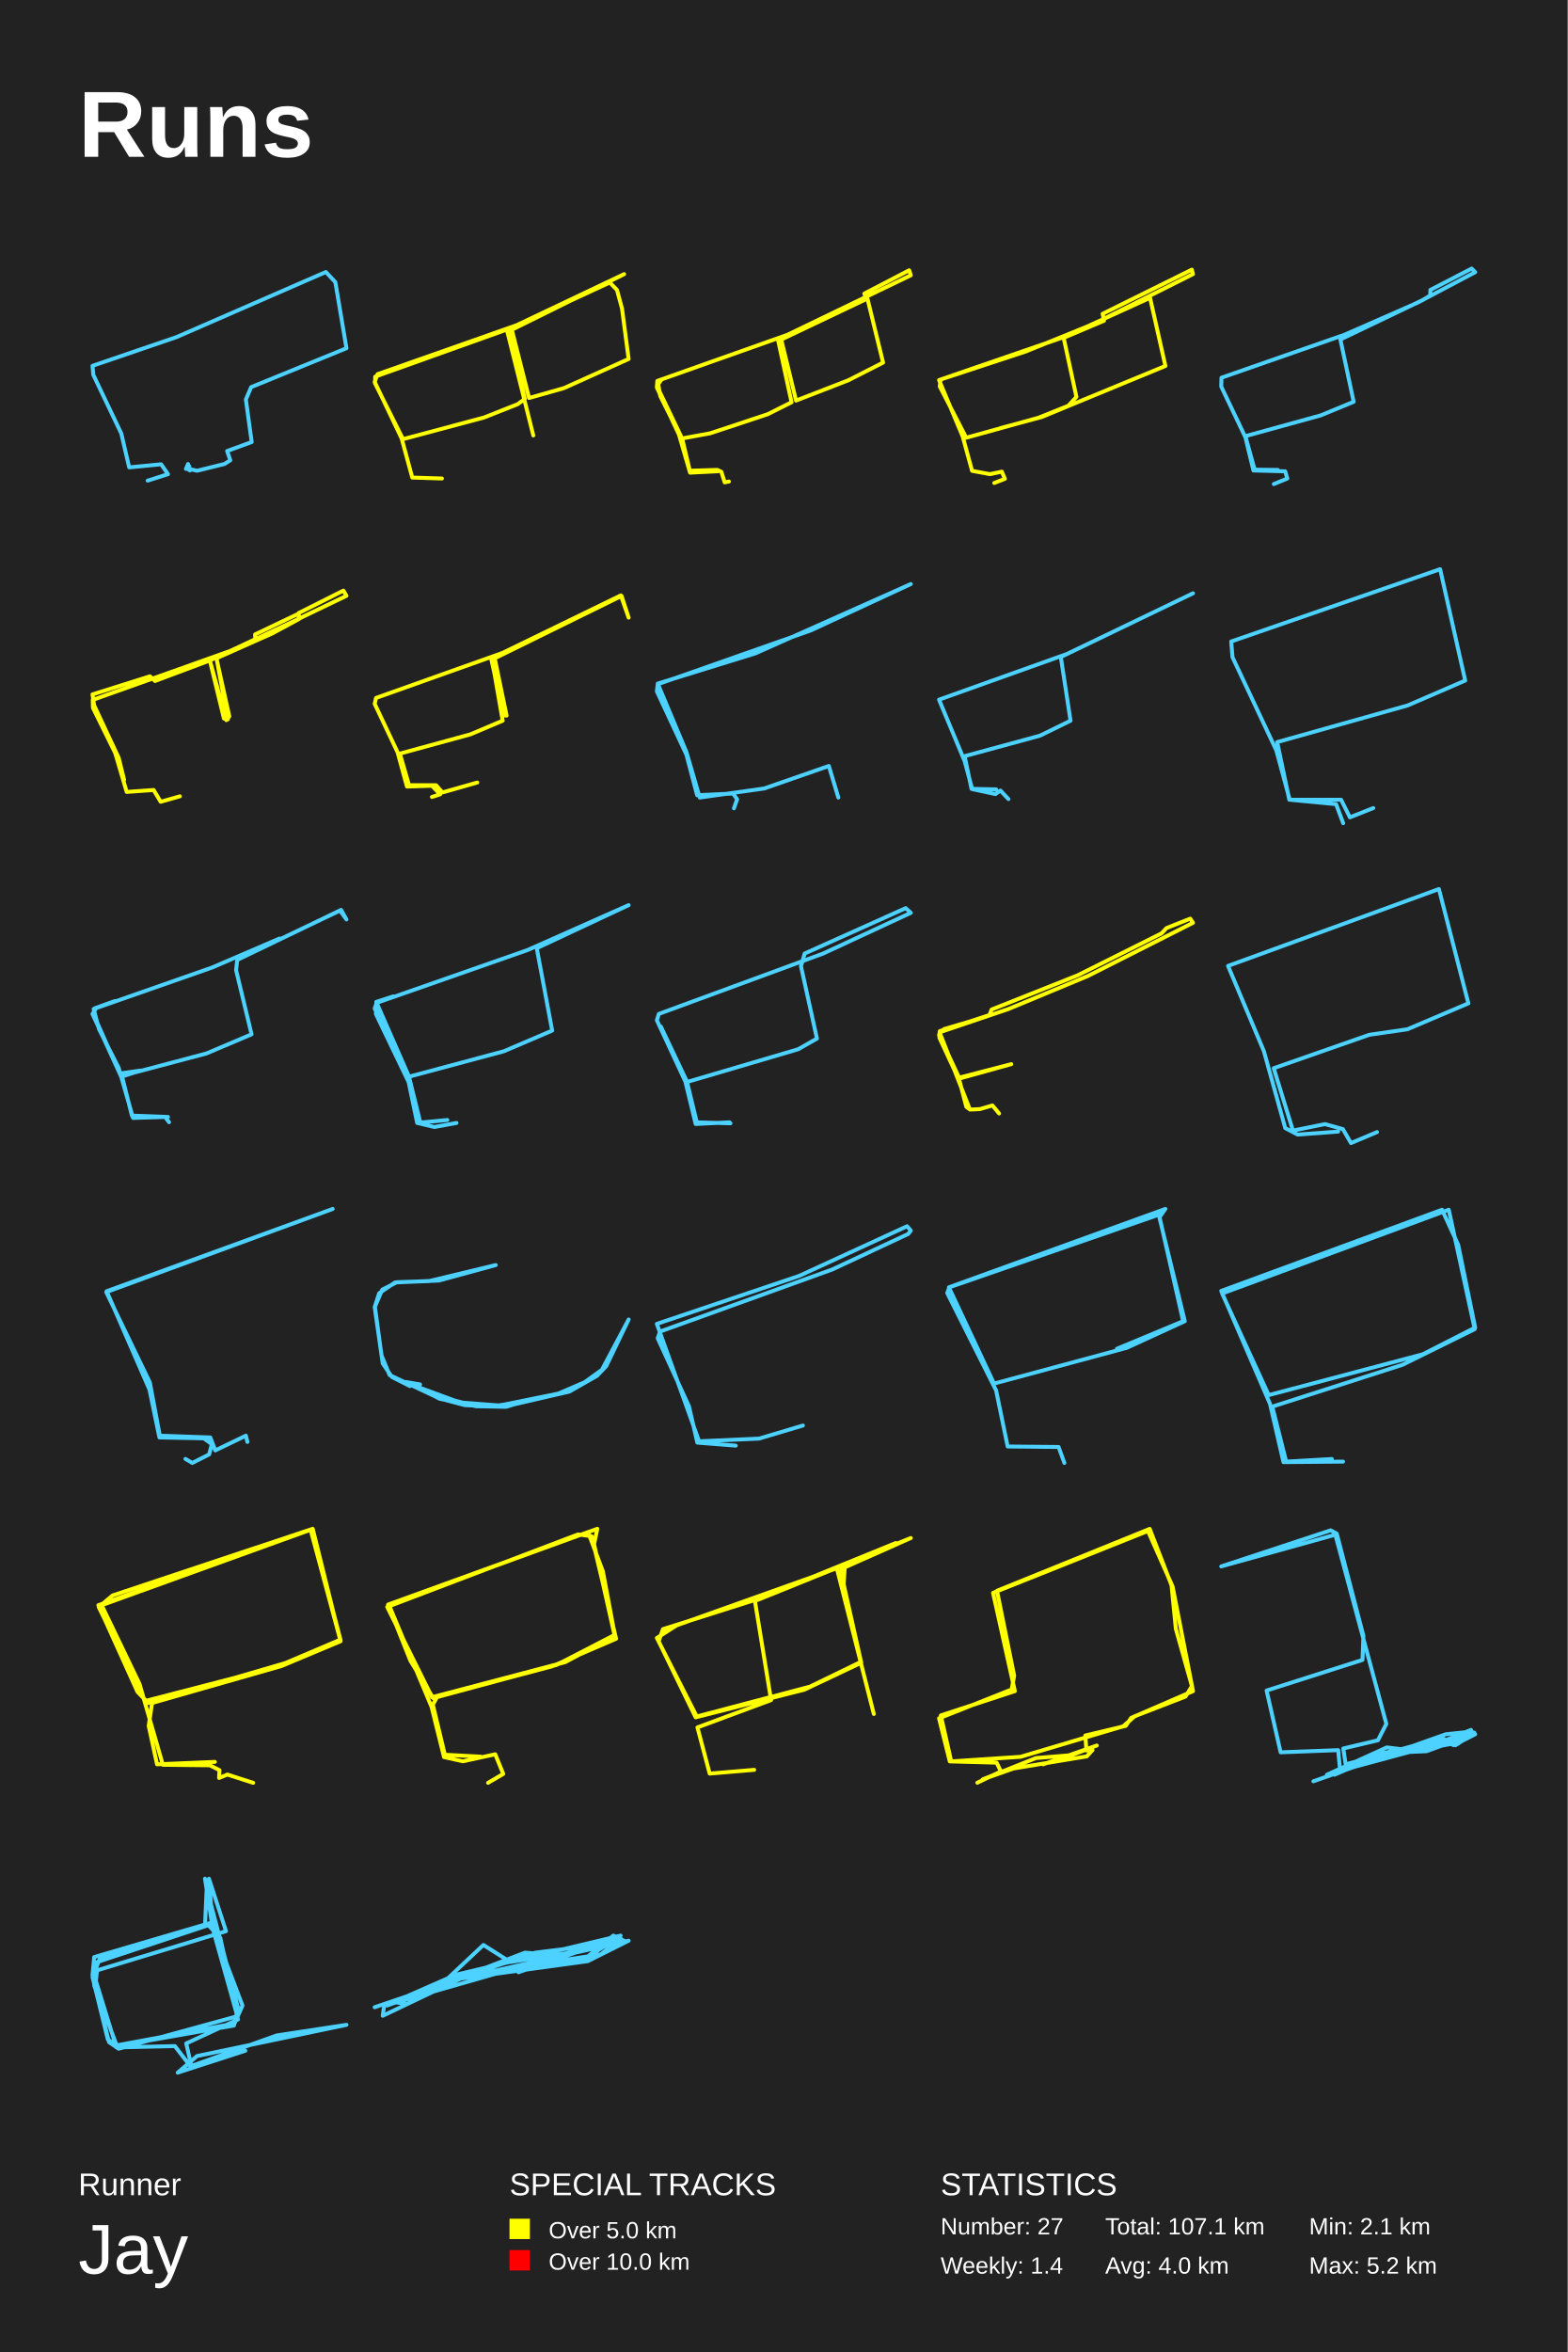
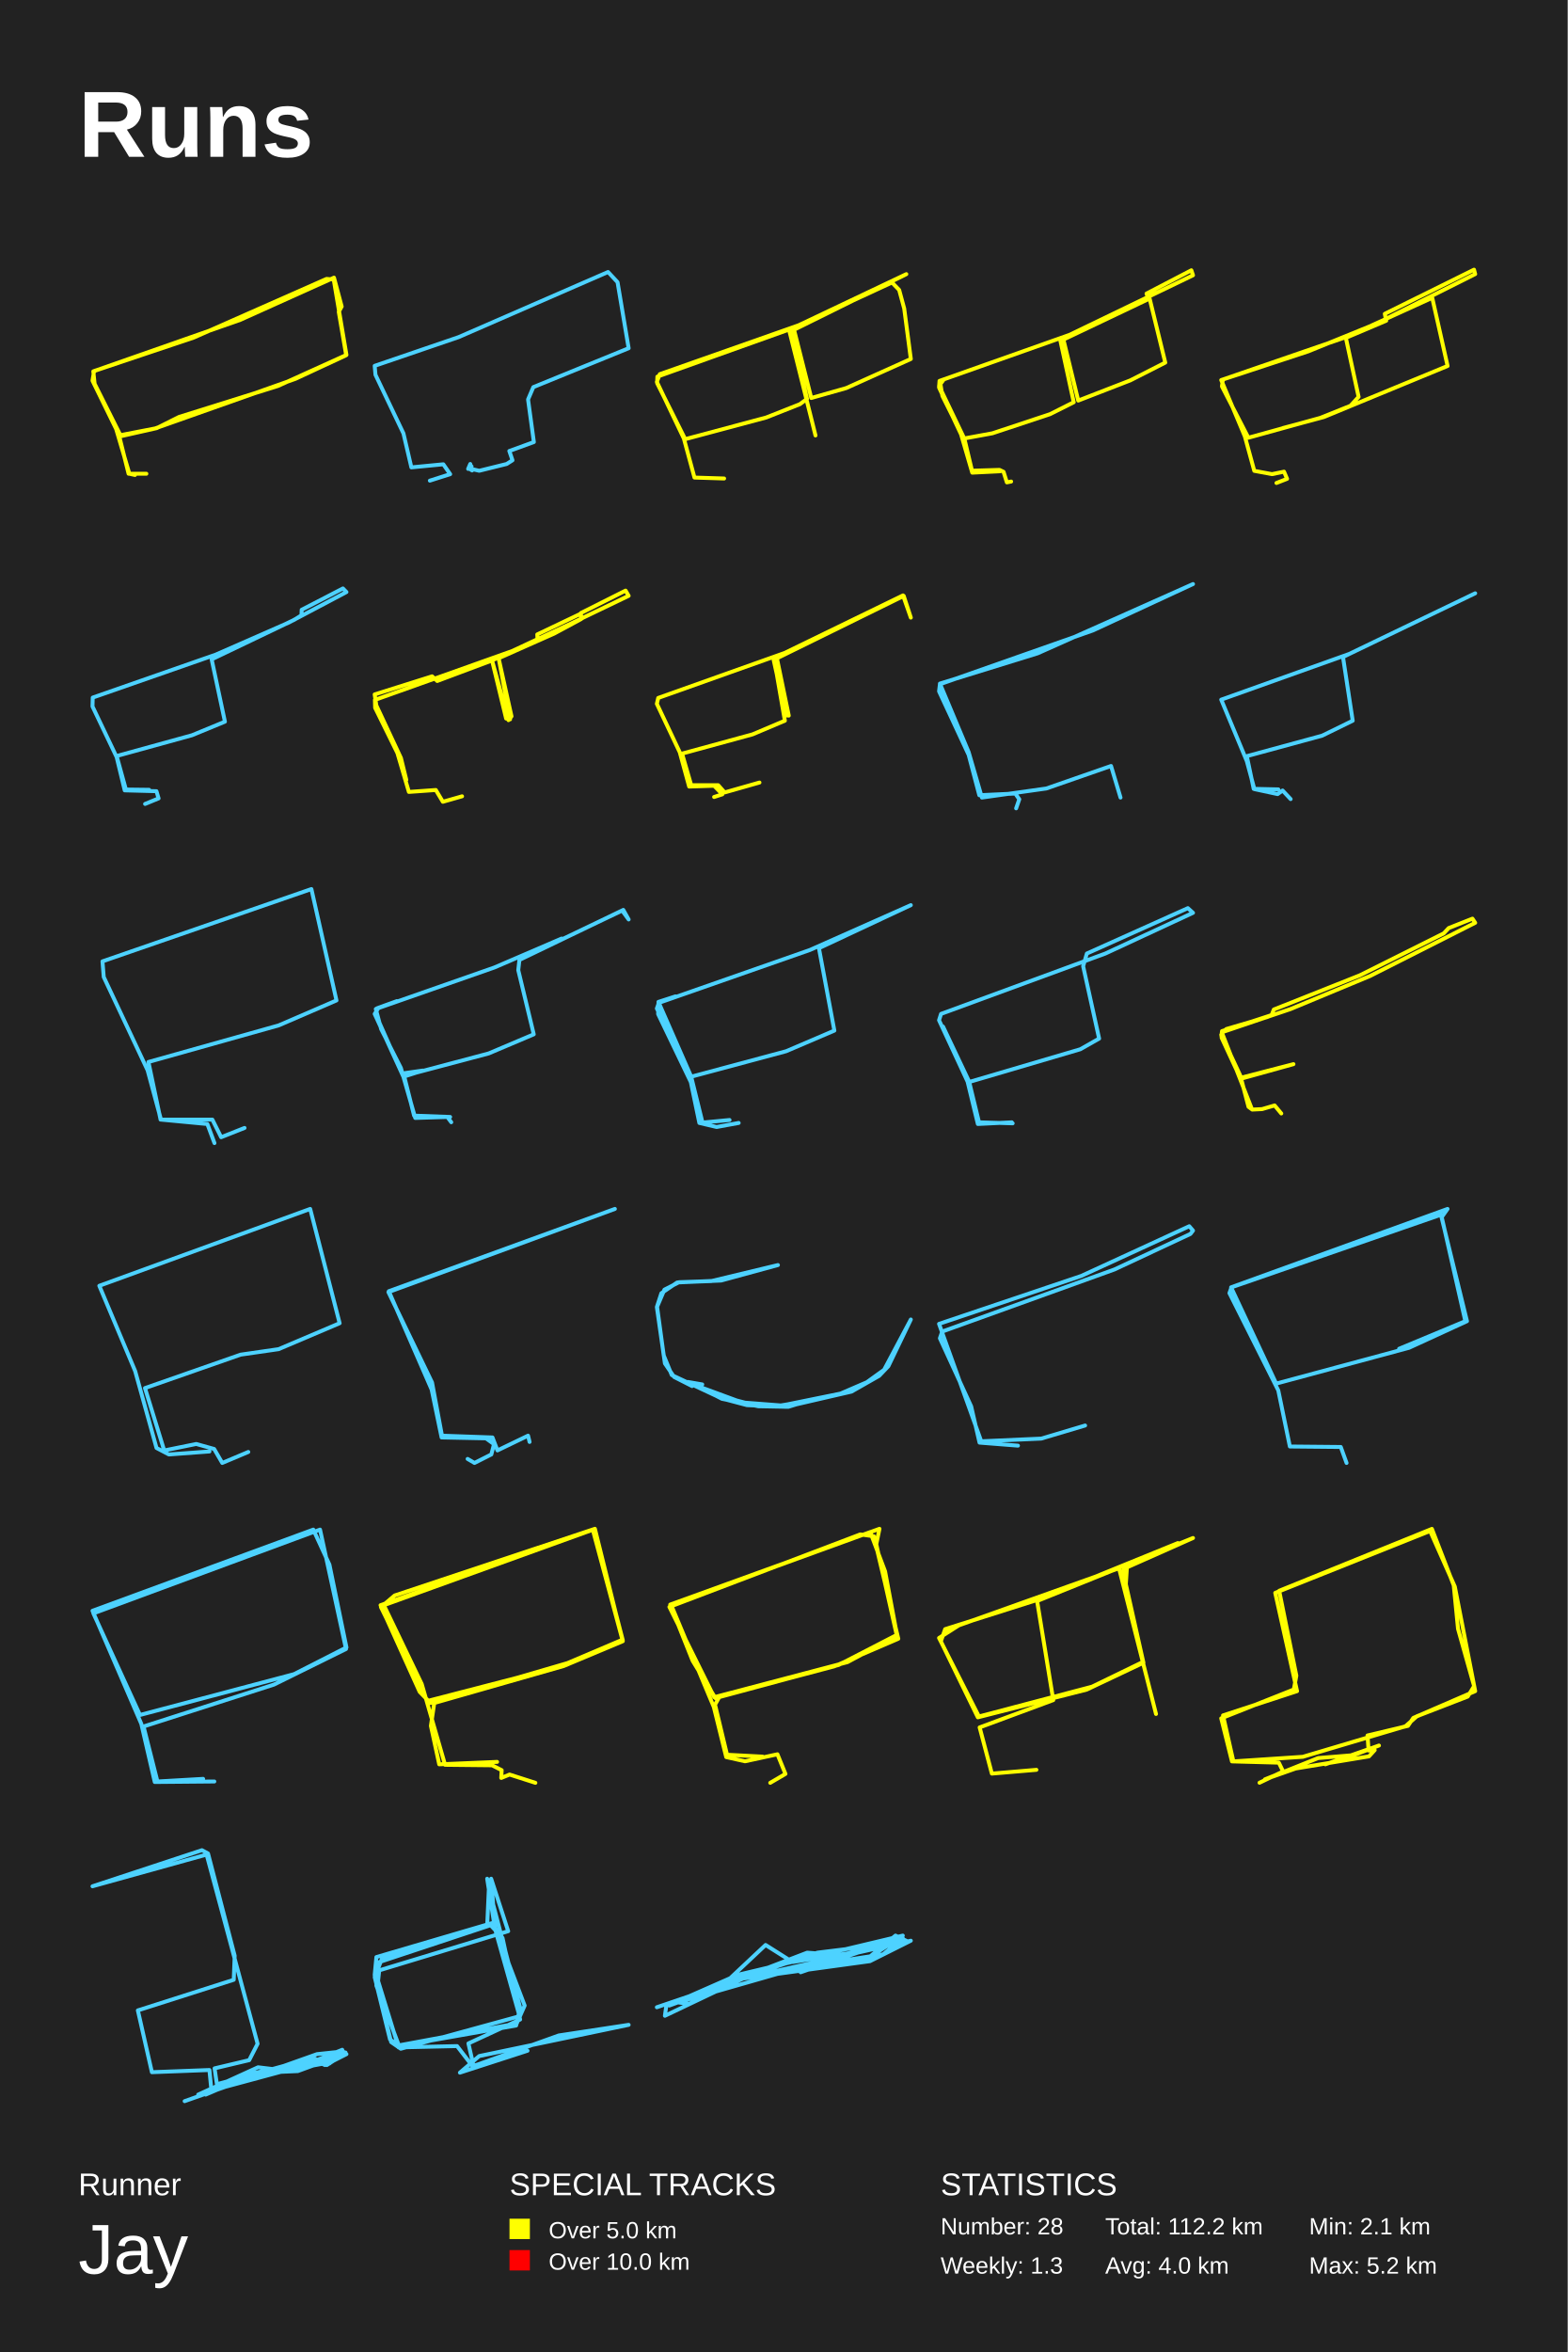
<svg xmlns="http://www.w3.org/2000/svg" baseProfile="full" height="300mm" version="1.1" viewBox="0,0,200,300" width="200mm">
  <defs />
  <rect fill="#222222" height="300" width="200" x="0" y="0" />
  <text fill="#FFFFFF" style="font-size:12px; font-family:Arial; font-weight:bold;" x="10" y="20">Runs</text>
  <text fill="#FFFFFF" style="font-size:4px; font-family:Arial" x="10" y="280">Runner</text>
  <text fill="#FFFFFF" style="font-size:9px; font-family:Arial" x="10" y="290">Jay</text>
  <text fill="#FFFFFF" style="font-size:4px; font-family:Arial" x="65" y="280">SPECIAL TRACKS</text>
  <rect fill="yellow" height="2.6" width="2.6" x="65" y="283" />
  <text fill="#FFFFFF" style="font-size:3px; font-family:Arial" x="70" y="285.5">Over 5.0 km</text>
  <rect fill="red" height="2.6" width="2.6" x="65" y="287" />
  <text fill="#FFFFFF" style="font-size:3px; font-family:Arial" x="70" y="289.5">Over 10.0 km</text>
  <text fill="#FFFFFF" style="font-size:4px; font-family:Arial" x="120" y="280">STATISTICS</text>
-   <text fill="#FFFFFF" style="font-size:3px; font-family:Arial" x="120" y="285">Number: 27</text>
-   <text fill="#FFFFFF" style="font-size:3px; font-family:Arial" x="120" y="290">Weekly: 1.4</text>
-   <text fill="#FFFFFF" style="font-size:3px; font-family:Arial" x="141" y="285">Total: 107.1 km</text>
+   <text fill="#FFFFFF" style="font-size:3px; font-family:Arial" x="120" y="285">Number: 28</text>
+   <text fill="#FFFFFF" style="font-size:3px; font-family:Arial" x="120" y="290">Weekly: 1.3</text>
+   <text fill="#FFFFFF" style="font-size:3px; font-family:Arial" x="141" y="285">Total: 112.2 km</text>
  <text fill="#FFFFFF" style="font-size:3px; font-family:Arial" x="141" y="290">Avg: 4.0 km</text>
  <text fill="#FFFFFF" style="font-size:3px; font-family:Arial" x="167" y="285">Min: 2.1 km</text>
  <text fill="#FFFFFF" style="font-size:3px; font-family:Arial" x="167" y="290">Max: 5.2 km</text>
-   <polyline fill="none" points="18.839,61.306 21.432,60.48 20.557,59.22 16.481,59.614 15.471,55.283 11.901,47.803 11.8,46.662 22.51,43.001 41.573,34.694 42.785,35.993 44.2,44.418 32.042,49.378 31.368,50.953 32.109,56.385 28.977,57.527 29.381,58.708 28.64,59.18 25.137,60.047 23.79,59.732 24.228,60.007 23.992,59.18 23.723,59.81 24.16,59.495" stroke="#4DD2FF" stroke-linecap="round" stroke-linejoin="round" stroke-width="0.5" />
-   <polyline fill="none" points="56.381,61.032 52.597,60.914 51.246,55.938 47.8,48.711 48.172,47.724 66.348,41.326 77.801,36.034 78.713,36.982 79.355,39.352 80.2,45.789 71.956,49.501 67.497,50.765 65.233,41.8 79.626,34.968 65.03,42.195 66.956,50.883 66.044,51.554 61.753,53.252 51.415,56.017 47.834,48.869 47.868,48.04 64.659,42.037 68.037,55.543" stroke="yellow" stroke-linecap="round" stroke-linejoin="round" stroke-width="0.5" />
-   <polyline fill="none" points="91.575,60.111 88.035,60.288 86.613,55.408 83.8,49.432 83.861,48.584 100.439,42.714 116.2,35.111 115.988,34.474 110.271,37.445 110.452,37.975 109.333,38.682 99.652,43.244 101.558,51.094 108.213,48.513 112.661,46.25 110.664,38.081 99.289,43.492 100.983,51.307 97.958,52.827 90.607,55.267 86.946,55.939 84.224,50.493 83.921,48.619 84.405,48.407 83.8,49.22 87.037,55.974 88.005,60.041 91.514,59.935 92.029,60.182 92.452,61.526 92.997,61.42" stroke="yellow" stroke-linecap="round" stroke-linejoin="round" stroke-width="0.5" />
-   <polyline fill="none" points="126.846,61.604 128.201,61.076 127.81,60.161 126.274,60.477 124.016,60.055 122.811,55.656 119.8,48.475 130.911,44.815 139.643,41.26 152.2,34.96 152.049,34.396 140.667,40.028 140.848,40.908 135.699,43.09 137.325,50.622 136.301,51.749 132.447,53.297 123.263,55.832 119.89,49.285 120.011,48.405 135.759,42.985 146.72,37.987 148.677,46.68 132.899,53.192 127.659,54.6" stroke="yellow" stroke-linecap="round" stroke-linejoin="round" stroke-width="0.5" />
-   <polyline fill="none" points="162.51,61.743 164.232,61.036 163.96,60.118 159.91,60.012 158.883,55.772 155.8,49.307 155.83,48.177 171.516,42.701 180.856,38.603 188.2,34.717 187.747,34.257 182.488,36.978 182.457,37.684 181.551,38.25 171.003,43.302 172.695,51.25 168.494,52.982 158.883,55.631 160.062,59.906 163.024,59.941" stroke="#4DD2FF" stroke-linecap="round" stroke-linejoin="round" stroke-width="0.5" />
-   <polyline fill="none" points="22.949,101.57 20.498,102.268 19.601,100.766 16.164,101.011 14.699,96.05 11.86,90.285 11.83,89.272 30.182,82.739 44.2,75.996 43.811,75.332 38.103,78.197 38.132,78.965 34.695,80.817 27.611,83.961 29.255,91.368 28.867,91.857 26.775,84.241 38.282,78.86 38.043,78.301 32.543,80.922 32.573,81.551 30.989,82.459 27.611,83.892 29.076,91.752 28.568,91.648 26.775,84.241 19.78,86.861 19.123,86.267 11.8,88.573 12.009,89.971 15.148,96.679 15.835,99.473" stroke="yellow" stroke-linecap="round" stroke-linejoin="round" stroke-width="0.5" />
-   <polyline fill="none" points="55.104,101.657 56.156,101.316 55.104,100.223 51.919,100.326 50.722,95.955 47.8,89.774 47.975,89.022 64.102,83.285 79.207,75.943 80.2,78.777 79.294,76.011 62.7,84.173 64.248,91.242 64.628,91.276 63.08,83.797 77.629,76.796 62.758,84.036 64.131,91.925 60.012,93.667 51.014,96.125 52.182,100.155 55.63,100.155 56.448,101.077 60.889,99.813" stroke="yellow" stroke-linecap="round" stroke-linejoin="round" stroke-width="0.5" />
-   <polyline fill="none" points="93.634,103.104 94.037,101.946 93.524,101.217 88.937,101.431 87.579,96.284 83.8,88.178 83.91,87.278 103.431,80.415 116.2,74.496 96.386,83.332 83.91,87.192 87.579,95.941 89.267,101.731 97.487,100.573 105.742,97.7 106.953,101.731" stroke="#4DD2FF" stroke-linecap="round" stroke-linejoin="round" stroke-width="0.5" />
-   <polyline fill="none" points="128.656,101.924 127.628,100.829 126.993,101.289 124.031,100.653 123.064,97.085 119.8,89.242 136.121,83.413 152.2,75.676 135.335,83.801 136.574,91.927 132.675,93.835 123.064,96.449 123.941,100.617 127.084,100.688" stroke="#4DD2FF" stroke-linecap="round" stroke-linejoin="round" stroke-width="0.5" />
-   <polyline fill="none" points="171.36,105.0 170.454,102.57 164.537,102.009 162.831,95.716 157.234,83.816 157.074,81.822 183.727,72.6 186.926,86.806 179.569,89.984 162.938,94.657 164.484,102.009 171.094,102.009 172.213,104.252 175.198,103.069" stroke="#4DD2FF" stroke-linecap="round" stroke-linejoin="round" stroke-width="0.5" />
-   <polyline fill="none" points="21.57,143.141 21.067,142.469 16.973,142.595 15.141,136.213 12.626,131.259 11.944,128.698 27.066,123.407 35.651,119.712 31.772,121.686 43.374,116.143 44.2,117.277 43.518,116.059 30.263,122.441 30.119,123.743 32.095,131.93 26.348,134.366 15.428,137.263 11.8,129.327 12.303,128.53 14.638,127.69 12.087,128.614 11.944,129.411 15.284,136.927 17.942,136.549 15.572,137.305 16.829,142.301 21.427,142.469" stroke="#4DD2FF" stroke-linecap="round" stroke-linejoin="round" stroke-width="0.5" />
-   <polyline fill="none" points="58.239,143.233 55.428,143.749 53.22,143.233 52.136,138.024 47.961,129.342 48.001,127.934 67.312,121.176 80.2,115.451 68.477,120.942 70.444,131.454 64.301,134.082 52.056,137.367 47.8,128.638 48.081,127.84 50.169,127.09 48.001,127.793 52.176,137.32 53.622,143.186 57.074,142.857" stroke="#4DD2FF" stroke-linecap="round" stroke-linejoin="round" stroke-width="0.5" />
-   <polyline fill="none" points="93.083,143.153 88.751,143.366 87.44,137.962 83.8,130.132 84.055,129.324 105.024,121.622 116.2,116.43 115.545,115.834 102.658,121.622 102.184,123.239 104.223,132.473 101.82,133.834 87.659,138.004 84.31,130.941 87.659,138.047 88.897,143.153 93.192,143.281" stroke="#4DD2FF" stroke-linecap="round" stroke-linejoin="round" stroke-width="0.5" />
-   <polyline fill="none" points="127.462,142.024 126.611,141 125.008,141.468 123.756,141.527 123.28,141.175 122.429,137.927 119.85,132.366 119.9,131.664 128.639,128.708 138.779,124.493 152.2,117.703 151.849,117.176 148.82,118.376 148.194,119.049 137.477,124.405 126.51,128.766 126.235,129.469 120.075,131.488 119.8,131.986 122.354,137.458 129.014,135.732 122.379,137.576 119.825,132.161 119.9,131.517 125.734,129.703 120.451,131.254 119.9,131.751 123.656,141.322" stroke="yellow" stroke-linecap="round" stroke-linejoin="round" stroke-width="0.5" />
-   <polyline fill="none" points="170.72,144.336 165.547,144.718 163.967,143.89 161.245,134.088 156.67,123.203 183.572,113.4 187.33,127.977 179.542,131.287 174.696,131.987 162.497,136.252 164.948,144.209 169.032,143.381 171.319,144.018 172.354,145.8 175.676,144.4" stroke="#4DD2FF" stroke-linecap="round" stroke-linejoin="round" stroke-width="0.5" />
-   <polyline fill="none" points="23.657,186.087 24.535,186.6 26.682,185.516 27.024,184.204 25.999,183.463 20.338,183.349 19.069,177.245 13.604,164.696 42.445,154.2 13.555,164.81 19.118,176.333 20.387,183.121 26.829,183.349 27.463,185.003 31.367,183.121 31.562,183.919" stroke="#4DD2FF" stroke-linecap="round" stroke-linejoin="round" stroke-width="0.5" />
-   <polyline fill="none" points="52.295,176.797 50.002,175.634 48.826,173.907 47.8,166.717 48.373,164.954 50.394,163.58 56.006,163.333 63.246,161.359 54.739,163.404 50.636,163.545 48.765,164.496 47.83,166.682 48.675,172.885 49.701,175.388 56.096,178.383 59.294,179.229 64.241,179.441 72.628,177.502 76.158,175.493 77.334,174.26 80.2,168.303 76.791,174.718 74.589,176.304 71.24,177.749 63.608,179.3 58.932,178.983 52.898,176.762 56.096,178.419 60.742,179.37 64.573,179.441 66.866,178.736 63.608,179.265 59.053,178.912 55.402,177.961 51.752,176.269 53.592,176.586" stroke="#4DD2FF" stroke-linecap="round" stroke-linejoin="round" stroke-width="0.5" />
-   <polyline fill="none" points="93.868,184.393 88.962,184.008 87.9,179.387 83.91,170.7 84.203,169.844 106.169,161.927 115.871,157.391 116.2,156.963 115.724,156.407 101.959,162.74 83.8,168.86 89.182,183.837 96.833,183.495 102.435,181.826" stroke="#4DD2FF" stroke-linecap="round" stroke-linejoin="round" stroke-width="0.5" />
-   <polyline fill="none" points="135.789,186.6 135.05,184.563 128.555,184.502 127.077,177.343 120.847,164.938 121.111,164.198 147.827,154.941 151.153,168.518 143.761,171.912 126.813,176.479 121.058,164.198 148.672,154.2 147.932,155.249 150.942,168.518 142.494,172.036" stroke="#4DD2FF" stroke-linecap="round" stroke-linejoin="round" stroke-width="0.5" />
-   <polyline fill="none" points="171.343,186.43 163.743,186.497 162.029,179.083 155.8,164.656 183.971,154.303 186.029,158.778 188.2,169.332 181.514,172.738 161.857,177.948 155.914,164.99 184.829,154.303 188.143,169.532 178.943,174.074 162.314,179.417 164.086,186.43 169.914,186.096" stroke="#4DD2FF" stroke-linecap="round" stroke-linejoin="round" stroke-width="0.5" />
-   <polyline fill="none" points="32.301,227.4 29.009,226.345 27.947,226.779 28.0,225.786 26.779,225.166 20.778,225.104 17.804,214.8 12.972,204.745 39.789,195.062 43.453,209.214 35.753,212.504 18.495,216.973 12.601,204.993 14.353,203.504 39.895,195.0 43.399,209.152 36.39,212.131 18.92,217.221 17.539,215.793 12.547,204.745 39.629,195.124 43.453,209.338 35.912,212.504 19.398,217.221 18.973,220.138 20.035,225.041 27.416,224.731" stroke="yellow" stroke-linecap="round" stroke-linejoin="round" stroke-width="0.5" />
-   <polyline fill="none" points="62.264,227.4 64.204,226.266 63.183,223.76 59.048,224.655 56.649,224.118 55.067,217.734 49.604,204.666 76.2,195 75.792,196.969 78.396,208.545 70.994,212.364 55.271,216.6 52.361,211.827 49.502,204.666 75.026,195.418 76.915,200.43 78.447,208.605 72.117,212.006 55.118,216.481 49.4,204.965 73.75,195.716 75.486,195.955 78.6,209.022 70.432,212.543 55.781,216.421 55.22,217.436 56.751,223.82 61.294,224.059" stroke="yellow" stroke-linecap="round" stroke-linejoin="round" stroke-width="0.5" />
-   <polyline fill="none" points="96.219,225.743 90.537,226.225 88.979,220.333 98.373,216.851 96.311,204.21 116.2,196.175 107.768,199.924 107.63,202.067 109.876,212.084 102.635,215.512 88.749,219.048 84.029,209.352 84.579,207.799 96.907,203.888 114.275,196.817 108.043,199.389 107.218,200.406 109.83,211.977 103.322,215.137 88.887,218.941 83.8,208.924 86.321,207.317 106.76,200.031 111.48,218.619" stroke="yellow" stroke-linecap="round" stroke-linejoin="round" stroke-width="0.5" />
-   <polyline fill="none" points="124.683,227.389 127.695,225.949 127.147,224.829 121.169,224.668 119.8,219.175 129.064,215.494 129.383,213.734 127.193,202.906 146.678,195.011 149.462,202.212 150.01,207.76 152.063,215.067 151.242,216.401 144.762,218.908 143.301,220.188 130.205,224.082 121.352,224.668 120.028,218.801 129.474,215.707 126.691,203.172 146.45,195.278 149.599,202.372 152.2,215.707 144.305,219.121 143.621,220.135 138.464,221.361 138.601,223.282 139.377,223.228 138.647,224.028 129.292,225.575 125.367,226.962 132.167,224.242 136.73,223.868 139.925,222.642 133.079,225.042" stroke="yellow" stroke-linecap="round" stroke-linejoin="round" stroke-width="0.5" />
-   <polyline fill="none" points="170.956,225.672 170.717,223.231 163.378,223.51 161.588,215.629 173.82,211.723 173.939,208.655 170.538,195.612 169.762,195.194 155.8,199.797 170.359,195.752 176.863,219.883 175.789,221.976 171.373,223.022 171.672,225.044 183.665,221.766 185.455,222.603 188.2,221.208 170.359,226.021 176.326,223.58 181.099,223.301 187.663,220.651 185.754,222.324 175.133,224.277 170.24,226.369 174.417,224.068 183.844,221.976 185.097,222.464 186.887,221.069 188.081,220.999 186.171,222.115 176.266,224.138 167.555,227.206 184.441,221.208 187.782,220.86 186.052,222.185 175.252,223.998 169.285,226.369 176.923,222.882 179.787,223.231 184.023,221.697 185.694,222.603 187.723,221.278 181.994,223.37 178.832,223.51 180.682,222.603 185.038,222.464 187.723,220.79 186.052,222.394" stroke="#4DD2FF" stroke-linecap="round" stroke-linejoin="round" stroke-width="0.5" />
-   <polyline fill="none" points="30.211,261.828 24.267,263.522 22.31,260.981 14.844,261.15 12.235,252.678 12.38,251.322 28.834,246.324 26.659,239.631 27.166,246.069 30.283,257.168 15.134,261.32 13.902,260.472 11.8,251.915 12.017,249.628 27.021,245.222 26.152,239.631 27.166,245.9 30.936,255.813 29.921,258.1 14.844,260.896 13.757,260.133 11.8,252.17 12.742,249.797 26.152,245.646 26.369,240.817 30.356,256.067 29.848,258.354 14.917,260.981 12.017,253.271 12.017,250.39 26.587,245.561 28.109,247.171 30.356,257.592 23.76,260.642 24.412,263.522 35.285,259.625 44.2,258.27 25.137,262.251 22.672,264.369 31.298,261.574" stroke="#4DD2FF" stroke-linecap="round" stroke-linejoin="round" stroke-width="0.5" />
-   <polyline fill="none" points="47.8,256.026 68.283,249.062 79.828,247.647 78.245,246.885 74.8,249.715 57.11,252.653 49.01,255.809 48.824,257.115 58.879,252.326 80.2,247.538 74.986,250.15 58.321,252.435 51.897,255.591 50.221,255.374 58.134,251.891 79.176,246.885 74.521,249.932 69.214,250.041 50.221,255.482 66.979,249.062 71.355,249.388 79.176,247.212 76.662,249.279 57.483,252.218 49.383,255.809 55.993,253.415 61.672,248.082 65.117,250.259 74.055,248.844 66.141,251.565" stroke="#4DD2FF" stroke-linecap="round" stroke-linejoin="round" stroke-width="0.5" />
+   <polyline fill="none" points="18.673,60.426 16.404,60.426 15.152,55.4 11.8,48.554 12.003,47.327 24.733,43.053 41.661,35.574 42.575,35.653 44.2,45.27 35.465,49.227 22.837,53.184 19.993,54.609 15.423,55.638 12.071,48.95 11.902,47.367 30.658,40.798 42.609,35.416 43.591,39.096 43.218,39.769 44.166,45.309 37.7,48.317 19.79,54.648 15.287,55.519 14.61,54.015 16.506,60.426 17.217,60.584" stroke="yellow" stroke-linecap="round" stroke-linejoin="round" stroke-width="0.5" />
+   <polyline fill="none" points="54.839,61.306 57.432,60.48 56.557,59.22 52.481,59.614 51.471,55.283 47.901,47.803 47.8,46.662 58.51,43.001 77.573,34.694 78.785,35.993 80.2,44.418 68.042,49.378 67.368,50.953 68.109,56.385 64.977,57.527 65.381,58.708 64.64,59.18 61.137,60.047 59.79,59.732 60.228,60.007 59.992,59.18 59.723,59.81 60.16,59.495" stroke="#4DD2FF" stroke-linecap="round" stroke-linejoin="round" stroke-width="0.5" />
+   <polyline fill="none" points="92.381,61.032 88.597,60.914 87.246,55.938 83.8,48.711 84.172,47.724 102.348,41.326 113.801,36.034 114.713,36.982 115.355,39.352 116.2,45.789 107.956,49.501 103.497,50.765 101.233,41.8 115.626,34.968 101.03,42.195 102.956,50.883 102.044,51.554 97.753,53.252 87.415,56.017 83.834,48.869 83.868,48.04 100.659,42.037 104.037,55.543" stroke="yellow" stroke-linecap="round" stroke-linejoin="round" stroke-width="0.5" />
+   <polyline fill="none" points="127.575,60.111 124.035,60.288 122.613,55.408 119.8,49.432 119.861,48.584 136.439,42.714 152.2,35.111 151.988,34.474 146.271,37.445 146.452,37.975 145.333,38.682 135.652,43.244 137.558,51.094 144.213,48.513 148.661,46.25 146.664,38.081 135.289,43.492 136.983,51.307 133.958,52.827 126.607,55.267 122.946,55.939 120.224,50.493 119.921,48.619 120.405,48.407 119.8,49.22 123.037,55.974 124.005,60.041 127.514,59.935 128.029,60.182 128.452,61.526 128.997,61.42" stroke="yellow" stroke-linecap="round" stroke-linejoin="round" stroke-width="0.5" />
+   <polyline fill="none" points="162.846,61.604 164.201,61.076 163.81,60.161 162.274,60.477 160.016,60.055 158.811,55.656 155.8,48.475 166.911,44.815 175.643,41.26 188.2,34.96 188.049,34.396 176.667,40.028 176.848,40.908 171.699,43.09 173.325,50.622 172.301,51.749 168.447,53.297 159.263,55.832 155.89,49.285 156.011,48.405 171.759,42.985 182.72,37.987 184.677,46.68 168.899,53.192 163.659,54.6" stroke="yellow" stroke-linecap="round" stroke-linejoin="round" stroke-width="0.5" />
+   <polyline fill="none" points="18.51,102.543 20.232,101.836 19.96,100.918 15.91,100.812 14.883,96.572 11.8,90.107 11.83,88.977 27.516,83.501 36.856,79.403 44.2,75.517 43.747,75.057 38.488,77.778 38.457,78.484 37.551,79.05 27.003,84.102 28.695,92.05 24.494,93.782 14.883,96.431 16.062,100.706 19.024,100.741" stroke="#4DD2FF" stroke-linecap="round" stroke-linejoin="round" stroke-width="0.5" />
+   <polyline fill="none" points="58.949,101.57 56.498,102.268 55.601,100.766 52.164,101.011 50.699,96.05 47.86,90.285 47.83,89.272 66.182,82.739 80.2,75.996 79.811,75.332 74.103,78.197 74.132,78.965 70.695,80.817 63.611,83.961 65.255,91.368 64.867,91.857 62.775,84.241 74.282,78.86 74.043,78.301 68.543,80.922 68.573,81.551 66.989,82.459 63.611,83.892 65.076,91.752 64.568,91.648 62.775,84.241 55.78,86.861 55.123,86.267 47.8,88.573 48.009,89.971 51.148,96.679 51.835,99.473" stroke="yellow" stroke-linecap="round" stroke-linejoin="round" stroke-width="0.5" />
+   <polyline fill="none" points="91.104,101.657 92.156,101.316 91.104,100.223 87.919,100.326 86.722,95.955 83.8,89.774 83.975,89.022 100.102,83.285 115.207,75.943 116.2,78.777 115.294,76.011 98.7,84.173 100.248,91.242 100.628,91.276 99.08,83.797 113.629,76.796 98.758,84.036 100.131,91.925 96.012,93.667 87.014,96.125 88.182,100.155 91.63,100.155 92.448,101.077 96.889,99.813" stroke="yellow" stroke-linecap="round" stroke-linejoin="round" stroke-width="0.5" />
+   <polyline fill="none" points="129.634,103.104 130.037,101.946 129.524,101.217 124.937,101.431 123.579,96.284 119.8,88.178 119.91,87.278 139.431,80.415 152.2,74.496 132.386,83.332 119.91,87.192 123.579,95.941 125.267,101.731 133.487,100.573 141.742,97.7 142.953,101.731" stroke="#4DD2FF" stroke-linecap="round" stroke-linejoin="round" stroke-width="0.5" />
+   <polyline fill="none" points="164.656,101.924 163.628,100.829 162.993,101.289 160.031,100.653 159.064,97.085 155.8,89.242 172.121,83.413 188.2,75.676 171.335,83.801 172.574,91.927 168.675,93.835 159.064,96.449 159.941,100.617 163.084,100.688" stroke="#4DD2FF" stroke-linecap="round" stroke-linejoin="round" stroke-width="0.5" />
+   <polyline fill="none" points="27.36,145.8 26.454,143.37 20.537,142.809 18.831,136.516 13.234,124.616 13.074,122.622 39.727,113.4 42.926,127.606 35.569,130.784 18.938,135.457 20.484,142.809 27.094,142.809 28.213,145.052 31.198,143.869" stroke="#4DD2FF" stroke-linecap="round" stroke-linejoin="round" stroke-width="0.5" />
+   <polyline fill="none" points="57.57,143.141 57.067,142.469 52.973,142.595 51.141,136.213 48.626,131.259 47.944,128.698 63.066,123.407 71.651,119.712 67.772,121.686 79.374,116.143 80.2,117.277 79.518,116.059 66.263,122.441 66.119,123.743 68.095,131.93 62.348,134.366 51.428,137.263 47.8,129.327 48.303,128.53 50.638,127.69 48.087,128.614 47.944,129.411 51.284,136.927 53.942,136.549 51.572,137.305 52.829,142.301 57.427,142.469" stroke="#4DD2FF" stroke-linecap="round" stroke-linejoin="round" stroke-width="0.5" />
+   <polyline fill="none" points="94.239,143.233 91.428,143.749 89.22,143.233 88.136,138.024 83.961,129.342 84.001,127.934 103.312,121.176 116.2,115.451 104.477,120.942 106.444,131.454 100.301,134.082 88.056,137.367 83.8,128.638 84.081,127.84 86.169,127.09 84.001,127.793 88.176,137.32 89.622,143.186 93.074,142.857" stroke="#4DD2FF" stroke-linecap="round" stroke-linejoin="round" stroke-width="0.5" />
+   <polyline fill="none" points="129.083,143.153 124.751,143.366 123.44,137.962 119.8,130.132 120.055,129.324 141.024,121.622 152.2,116.43 151.545,115.834 138.658,121.622 138.184,123.239 140.223,132.473 137.82,133.834 123.659,138.004 120.31,130.941 123.659,138.047 124.897,143.153 129.192,143.281" stroke="#4DD2FF" stroke-linecap="round" stroke-linejoin="round" stroke-width="0.5" />
+   <polyline fill="none" points="163.462,142.024 162.611,141 161.008,141.468 159.756,141.527 159.28,141.175 158.429,137.927 155.85,132.366 155.9,131.664 164.639,128.708 174.779,124.493 188.2,117.703 187.849,117.176 184.82,118.376 184.194,119.049 173.477,124.405 162.51,128.766 162.235,129.469 156.075,131.488 155.8,131.986 158.354,137.458 165.014,135.732 158.379,137.576 155.825,132.161 155.9,131.517 161.734,129.703 156.451,131.254 155.9,131.751 159.656,141.322" stroke="yellow" stroke-linecap="round" stroke-linejoin="round" stroke-width="0.5" />
+   <polyline fill="none" points="26.72,185.136 21.547,185.518 19.967,184.69 17.245,174.888 12.67,164.003 39.572,154.2 43.33,168.777 35.542,172.087 30.696,172.787 18.497,177.052 20.948,185.009 25.032,184.181 27.319,184.818 28.354,186.6 31.676,185.2" stroke="#4DD2FF" stroke-linecap="round" stroke-linejoin="round" stroke-width="0.5" />
+   <polyline fill="none" points="59.657,186.087 60.535,186.6 62.682,185.516 63.024,184.204 61.999,183.463 56.338,183.349 55.069,177.245 49.604,164.696 78.445,154.2 49.555,164.81 55.118,176.333 56.387,183.121 62.829,183.349 63.463,185.003 67.367,183.121 67.562,183.919" stroke="#4DD2FF" stroke-linecap="round" stroke-linejoin="round" stroke-width="0.5" />
+   <polyline fill="none" points="88.295,176.797 86.002,175.634 84.826,173.907 83.8,166.717 84.373,164.954 86.394,163.58 92.006,163.333 99.246,161.359 90.739,163.404 86.636,163.545 84.765,164.496 83.83,166.682 84.675,172.885 85.701,175.388 92.096,178.383 95.294,179.229 100.241,179.441 108.628,177.502 112.158,175.493 113.334,174.26 116.2,168.303 112.791,174.718 110.589,176.304 107.24,177.749 99.608,179.3 94.932,178.983 88.898,176.762 92.096,178.419 96.742,179.37 100.573,179.441 102.866,178.736 99.608,179.265 95.053,178.912 91.402,177.961 87.752,176.269 89.592,176.586" stroke="#4DD2FF" stroke-linecap="round" stroke-linejoin="round" stroke-width="0.5" />
+   <polyline fill="none" points="129.868,184.393 124.962,184.008 123.9,179.387 119.91,170.7 120.203,169.844 142.169,161.927 151.871,157.391 152.2,156.963 151.724,156.407 137.959,162.74 119.8,168.86 125.182,183.837 132.833,183.495 138.435,181.826" stroke="#4DD2FF" stroke-linecap="round" stroke-linejoin="round" stroke-width="0.5" />
+   <polyline fill="none" points="171.789,186.6 171.05,184.563 164.555,184.502 163.077,177.343 156.847,164.938 157.111,164.198 183.827,154.941 187.153,168.518 179.761,171.912 162.813,176.479 157.058,164.198 184.672,154.2 183.932,155.249 186.942,168.518 178.494,172.036" stroke="#4DD2FF" stroke-linecap="round" stroke-linejoin="round" stroke-width="0.5" />
+   <polyline fill="none" points="27.343,227.23 19.743,227.297 18.029,219.883 11.8,205.456 39.971,195.103 42.029,199.578 44.2,210.132 37.514,213.538 17.857,218.748 11.914,205.79 40.829,195.103 44.143,210.332 34.943,214.874 18.314,220.217 20.086,227.23 25.914,226.896" stroke="#4DD2FF" stroke-linecap="round" stroke-linejoin="round" stroke-width="0.5" />
+   <polyline fill="none" points="68.301,227.4 65.009,226.345 63.947,226.779 64.0,225.786 62.779,225.166 56.778,225.104 53.804,214.8 48.972,204.745 75.789,195.062 79.453,209.214 71.753,212.504 54.495,216.973 48.601,204.993 50.353,203.504 75.895,195.0 79.399,209.152 72.39,212.131 54.92,217.221 53.539,215.793 48.547,204.745 75.629,195.124 79.453,209.338 71.912,212.504 55.398,217.221 54.973,220.138 56.035,225.041 63.416,224.731" stroke="yellow" stroke-linecap="round" stroke-linejoin="round" stroke-width="0.5" />
+   <polyline fill="none" points="98.264,227.4 100.204,226.266 99.183,223.76 95.048,224.655 92.649,224.118 91.067,217.734 85.604,204.666 112.2,195 111.792,196.969 114.396,208.545 106.994,212.364 91.271,216.6 88.361,211.827 85.502,204.666 111.026,195.418 112.915,200.43 114.447,208.605 108.117,212.006 91.118,216.481 85.4,204.965 109.75,195.716 111.486,195.955 114.6,209.022 106.432,212.543 91.781,216.421 91.22,217.436 92.751,223.82 97.294,224.059" stroke="yellow" stroke-linecap="round" stroke-linejoin="round" stroke-width="0.5" />
+   <polyline fill="none" points="132.219,225.743 126.537,226.225 124.979,220.333 134.373,216.851 132.311,204.21 152.2,196.175 143.768,199.924 143.63,202.067 145.876,212.084 138.635,215.512 124.749,219.048 120.029,209.352 120.579,207.799 132.907,203.888 150.275,196.817 144.043,199.389 143.218,200.406 145.83,211.977 139.322,215.137 124.887,218.941 119.8,208.924 122.321,207.317 142.76,200.031 147.48,218.619" stroke="yellow" stroke-linecap="round" stroke-linejoin="round" stroke-width="0.5" />
+   <polyline fill="none" points="160.683,227.389 163.695,225.949 163.147,224.829 157.169,224.668 155.8,219.175 165.064,215.494 165.383,213.734 163.193,202.906 182.678,195.011 185.462,202.212 186.01,207.76 188.063,215.067 187.242,216.401 180.762,218.908 179.301,220.188 166.205,224.082 157.352,224.668 156.028,218.801 165.474,215.707 162.691,203.172 182.45,195.278 185.599,202.372 188.2,215.707 180.305,219.121 179.621,220.135 174.464,221.361 174.601,223.282 175.377,223.228 174.647,224.028 165.292,225.575 161.367,226.962 168.167,224.242 172.73,223.868 175.925,222.642 169.079,225.042" stroke="yellow" stroke-linecap="round" stroke-linejoin="round" stroke-width="0.5" />
+   <polyline fill="none" points="26.956,266.472 26.717,264.031 19.378,264.31 17.588,256.429 29.82,252.523 29.939,249.455 26.538,236.412 25.762,235.994 11.8,240.597 26.359,236.552 32.863,260.683 31.789,262.776 27.373,263.822 27.672,265.844 39.665,262.566 41.455,263.403 44.2,262.008 26.359,266.821 32.326,264.38 37.099,264.101 43.663,261.451 41.754,263.124 31.133,265.077 26.24,267.169 30.417,264.868 39.844,262.776 41.097,263.264 42.887,261.869 44.081,261.799 42.171,262.915 32.266,264.938 23.555,268.006 40.441,262.008 43.782,261.66 42.052,262.985 31.252,264.798 25.285,267.169 32.923,263.682 35.787,264.031 40.023,262.497 41.694,263.403 43.723,262.078 37.994,264.17 34.832,264.31 36.682,263.403 41.038,263.264 43.723,261.59 42.052,263.194" stroke="#4DD2FF" stroke-linecap="round" stroke-linejoin="round" stroke-width="0.5" />
+   <polyline fill="none" points="66.211,261.828 60.267,263.522 58.31,260.981 50.844,261.15 48.235,252.678 48.38,251.322 64.834,246.324 62.659,239.631 63.166,246.069 66.283,257.168 51.134,261.32 49.902,260.472 47.8,251.915 48.017,249.628 63.021,245.222 62.152,239.631 63.166,245.9 66.936,255.813 65.921,258.1 50.844,260.896 49.757,260.133 47.8,252.17 48.742,249.797 62.152,245.646 62.369,240.817 66.356,256.067 65.848,258.354 50.917,260.981 48.017,253.271 48.017,250.39 62.587,245.561 64.109,247.171 66.356,257.592 59.76,260.642 60.412,263.522 71.285,259.625 80.2,258.27 61.137,262.251 58.672,264.369 67.298,261.574" stroke="#4DD2FF" stroke-linecap="round" stroke-linejoin="round" stroke-width="0.5" />
+   <polyline fill="none" points="83.8,256.026 104.283,249.062 115.828,247.647 114.245,246.885 110.8,249.715 93.11,252.653 85.01,255.809 84.824,257.115 94.879,252.326 116.2,247.538 110.986,250.15 94.321,252.435 87.897,255.591 86.221,255.374 94.134,251.891 115.176,246.885 110.521,249.932 105.214,250.041 86.221,255.482 102.979,249.062 107.355,249.388 115.176,247.212 112.662,249.279 93.483,252.218 85.383,255.809 91.993,253.415 97.672,248.082 101.117,250.259 110.055,248.844 102.141,251.565" stroke="#4DD2FF" stroke-linecap="round" stroke-linejoin="round" stroke-width="0.5" />
</svg>
